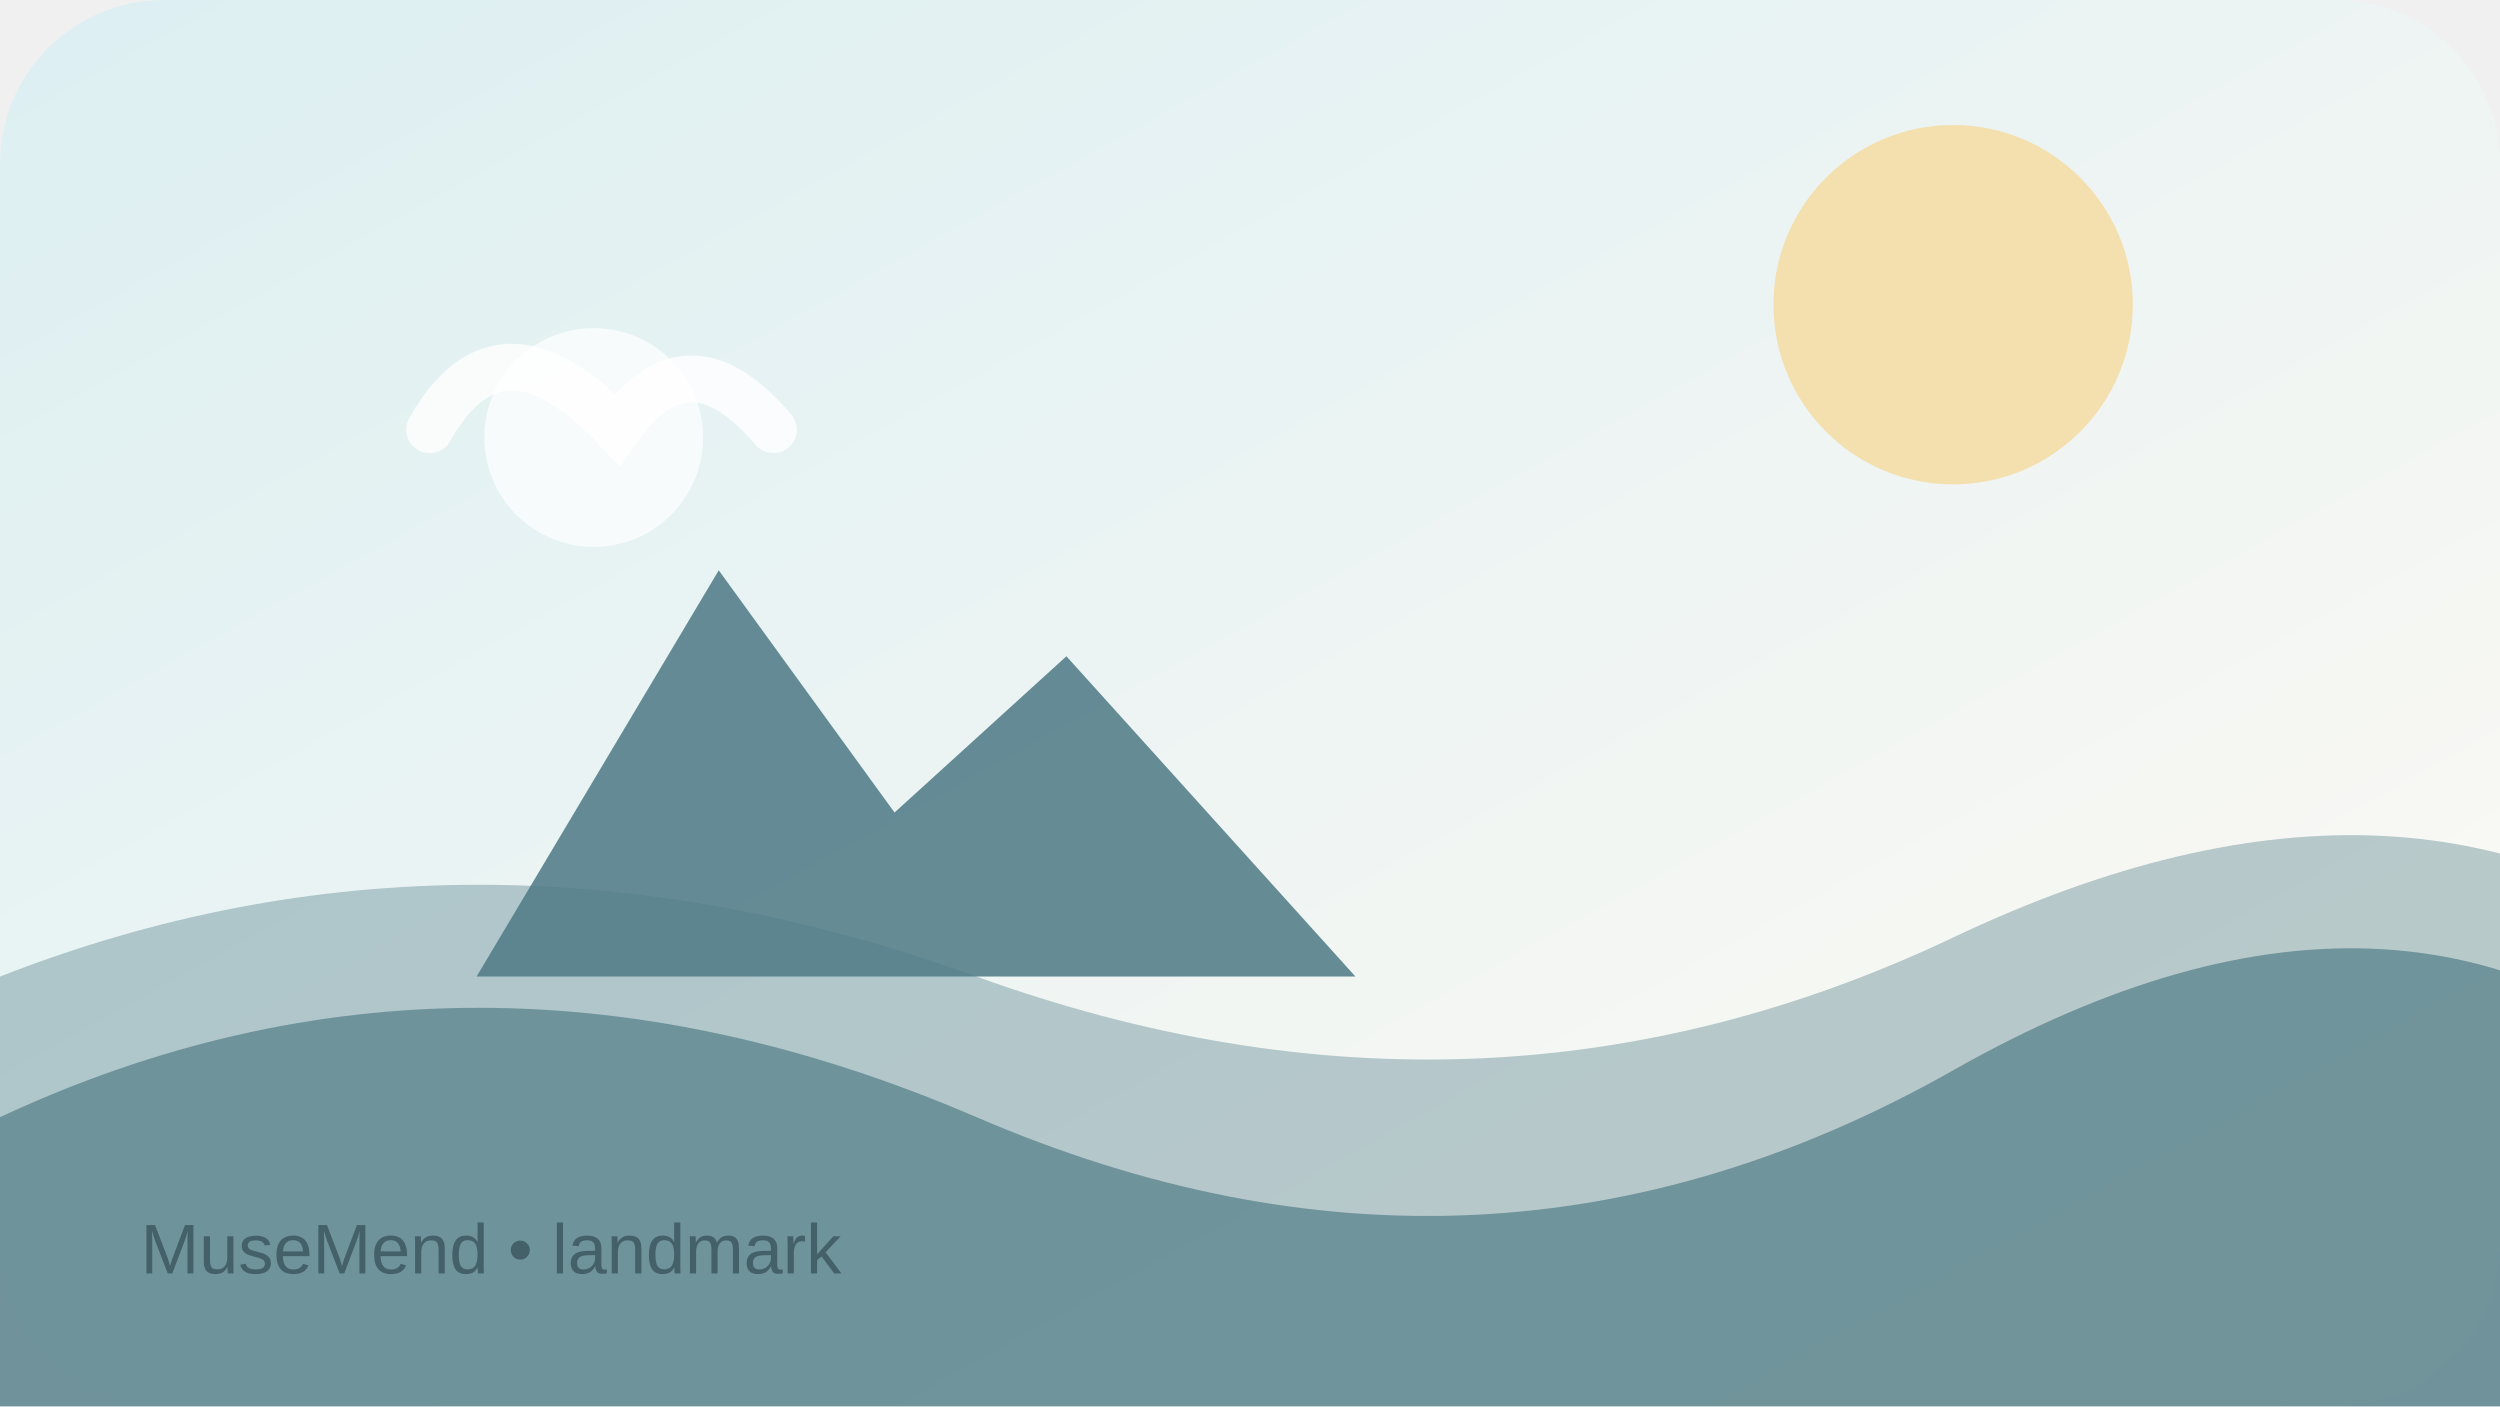
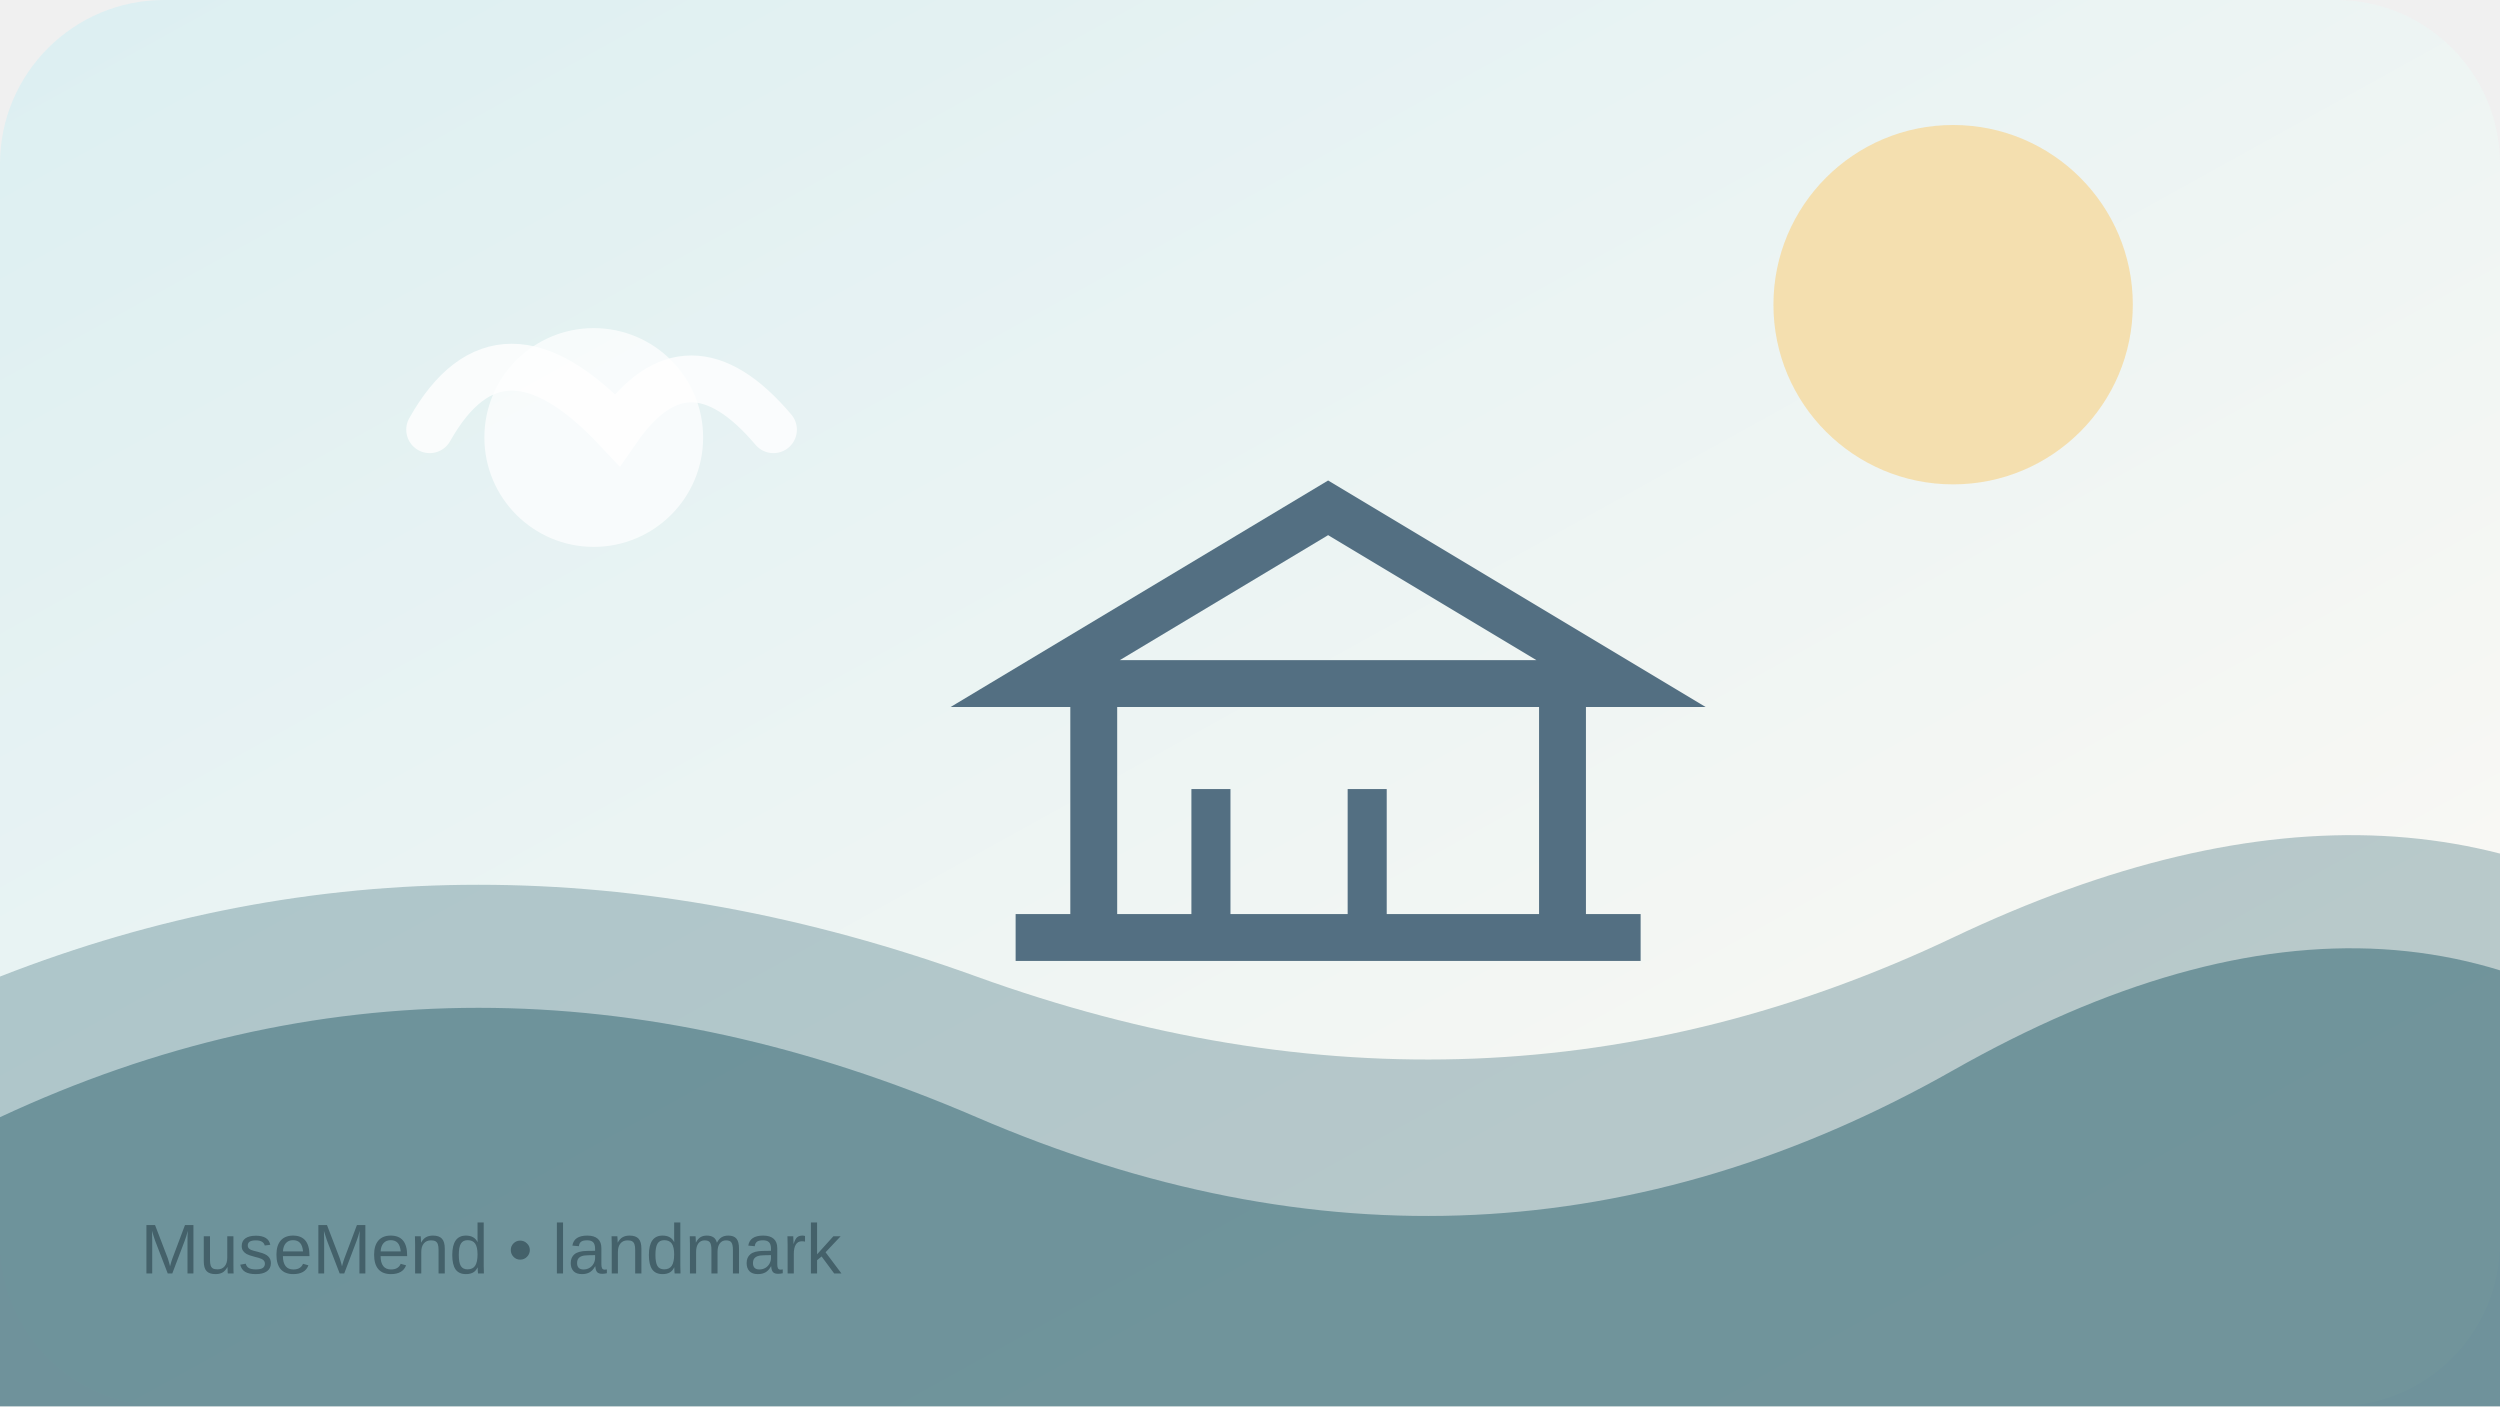
<svg xmlns="http://www.w3.org/2000/svg" viewBox="0 0 640 360">
  <defs>
    <linearGradient id="g" x1="0" x2="1" y1="0" y2="1">
      <stop stop-color="#dceff2" />
      <stop offset="1" stop-color="#fffaf4" />
    </linearGradient>
  </defs>
  <rect width="640" height="360" rx="42" fill="url(#g)" />
  <circle cx="500" cy="78" r="46" fill="#f5dca6" opacity=".88" />
  <path d="M0 250 Q120 203 250 250 T500 240 T700 250 V360 H0Z" fill="#4f7b86" opacity=".38" />
  <path d="M0 286 Q120 230 250 286 T500 274 T700 286 V360 H0Z" fill="#4f7b86" opacity=".68" />
-   <path d="M122 250 l62-104 45 62 44-40 74 82z" fill="#4f7b86" opacity=".86" />
+   <path d="M260 240h160M280 240v-65h120v65M265 175h150l-75-45z" fill="none" stroke="#536f82" stroke-width="12" />
+   <path d="M310 240v-38M350 240v-38" stroke="#536f82" stroke-width="10" />
  <circle cx="152" cy="112" r="28" fill="#ffffff" opacity=".72" />
  <path d="M110 110 q18-32 48 0 q18-26 40 0" fill="none" stroke="#ffffff" stroke-width="12" stroke-linecap="round" opacity=".8" />
  <text x="36" y="326" font-family="Arial,sans-serif" font-size="18" fill="#324b55" opacity=".7">MuseMend • landmark</text>
</svg>
